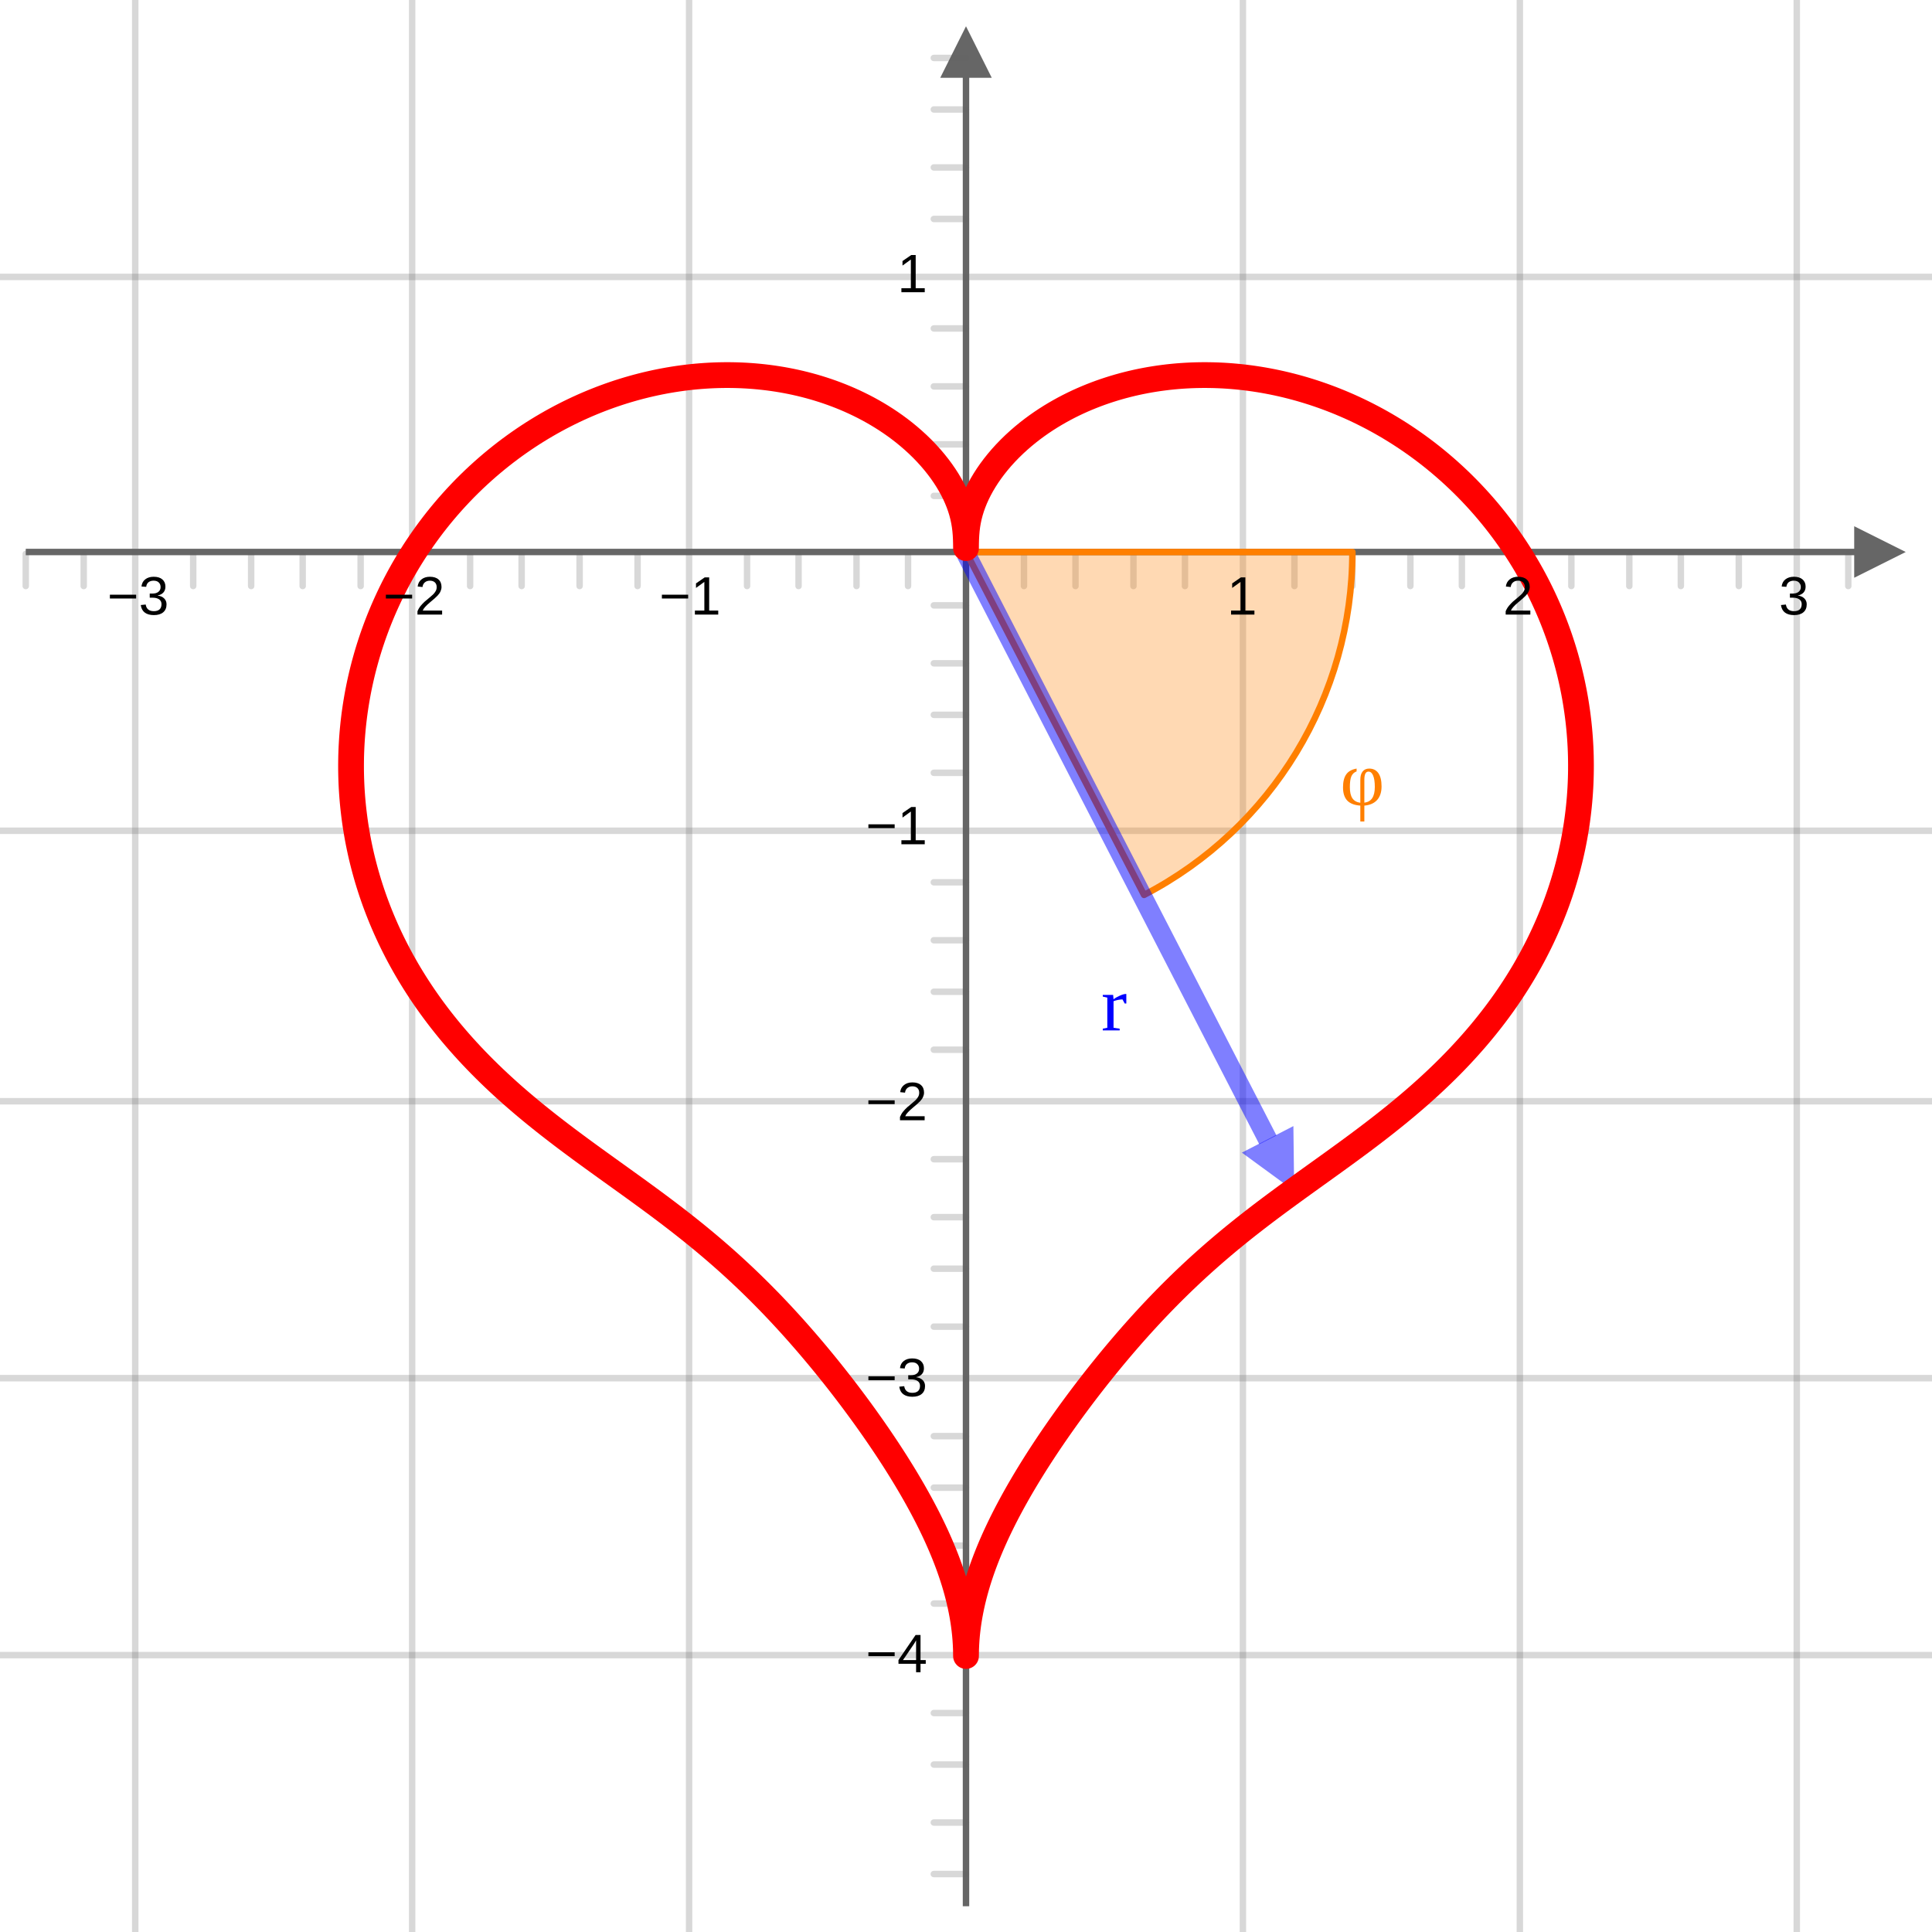
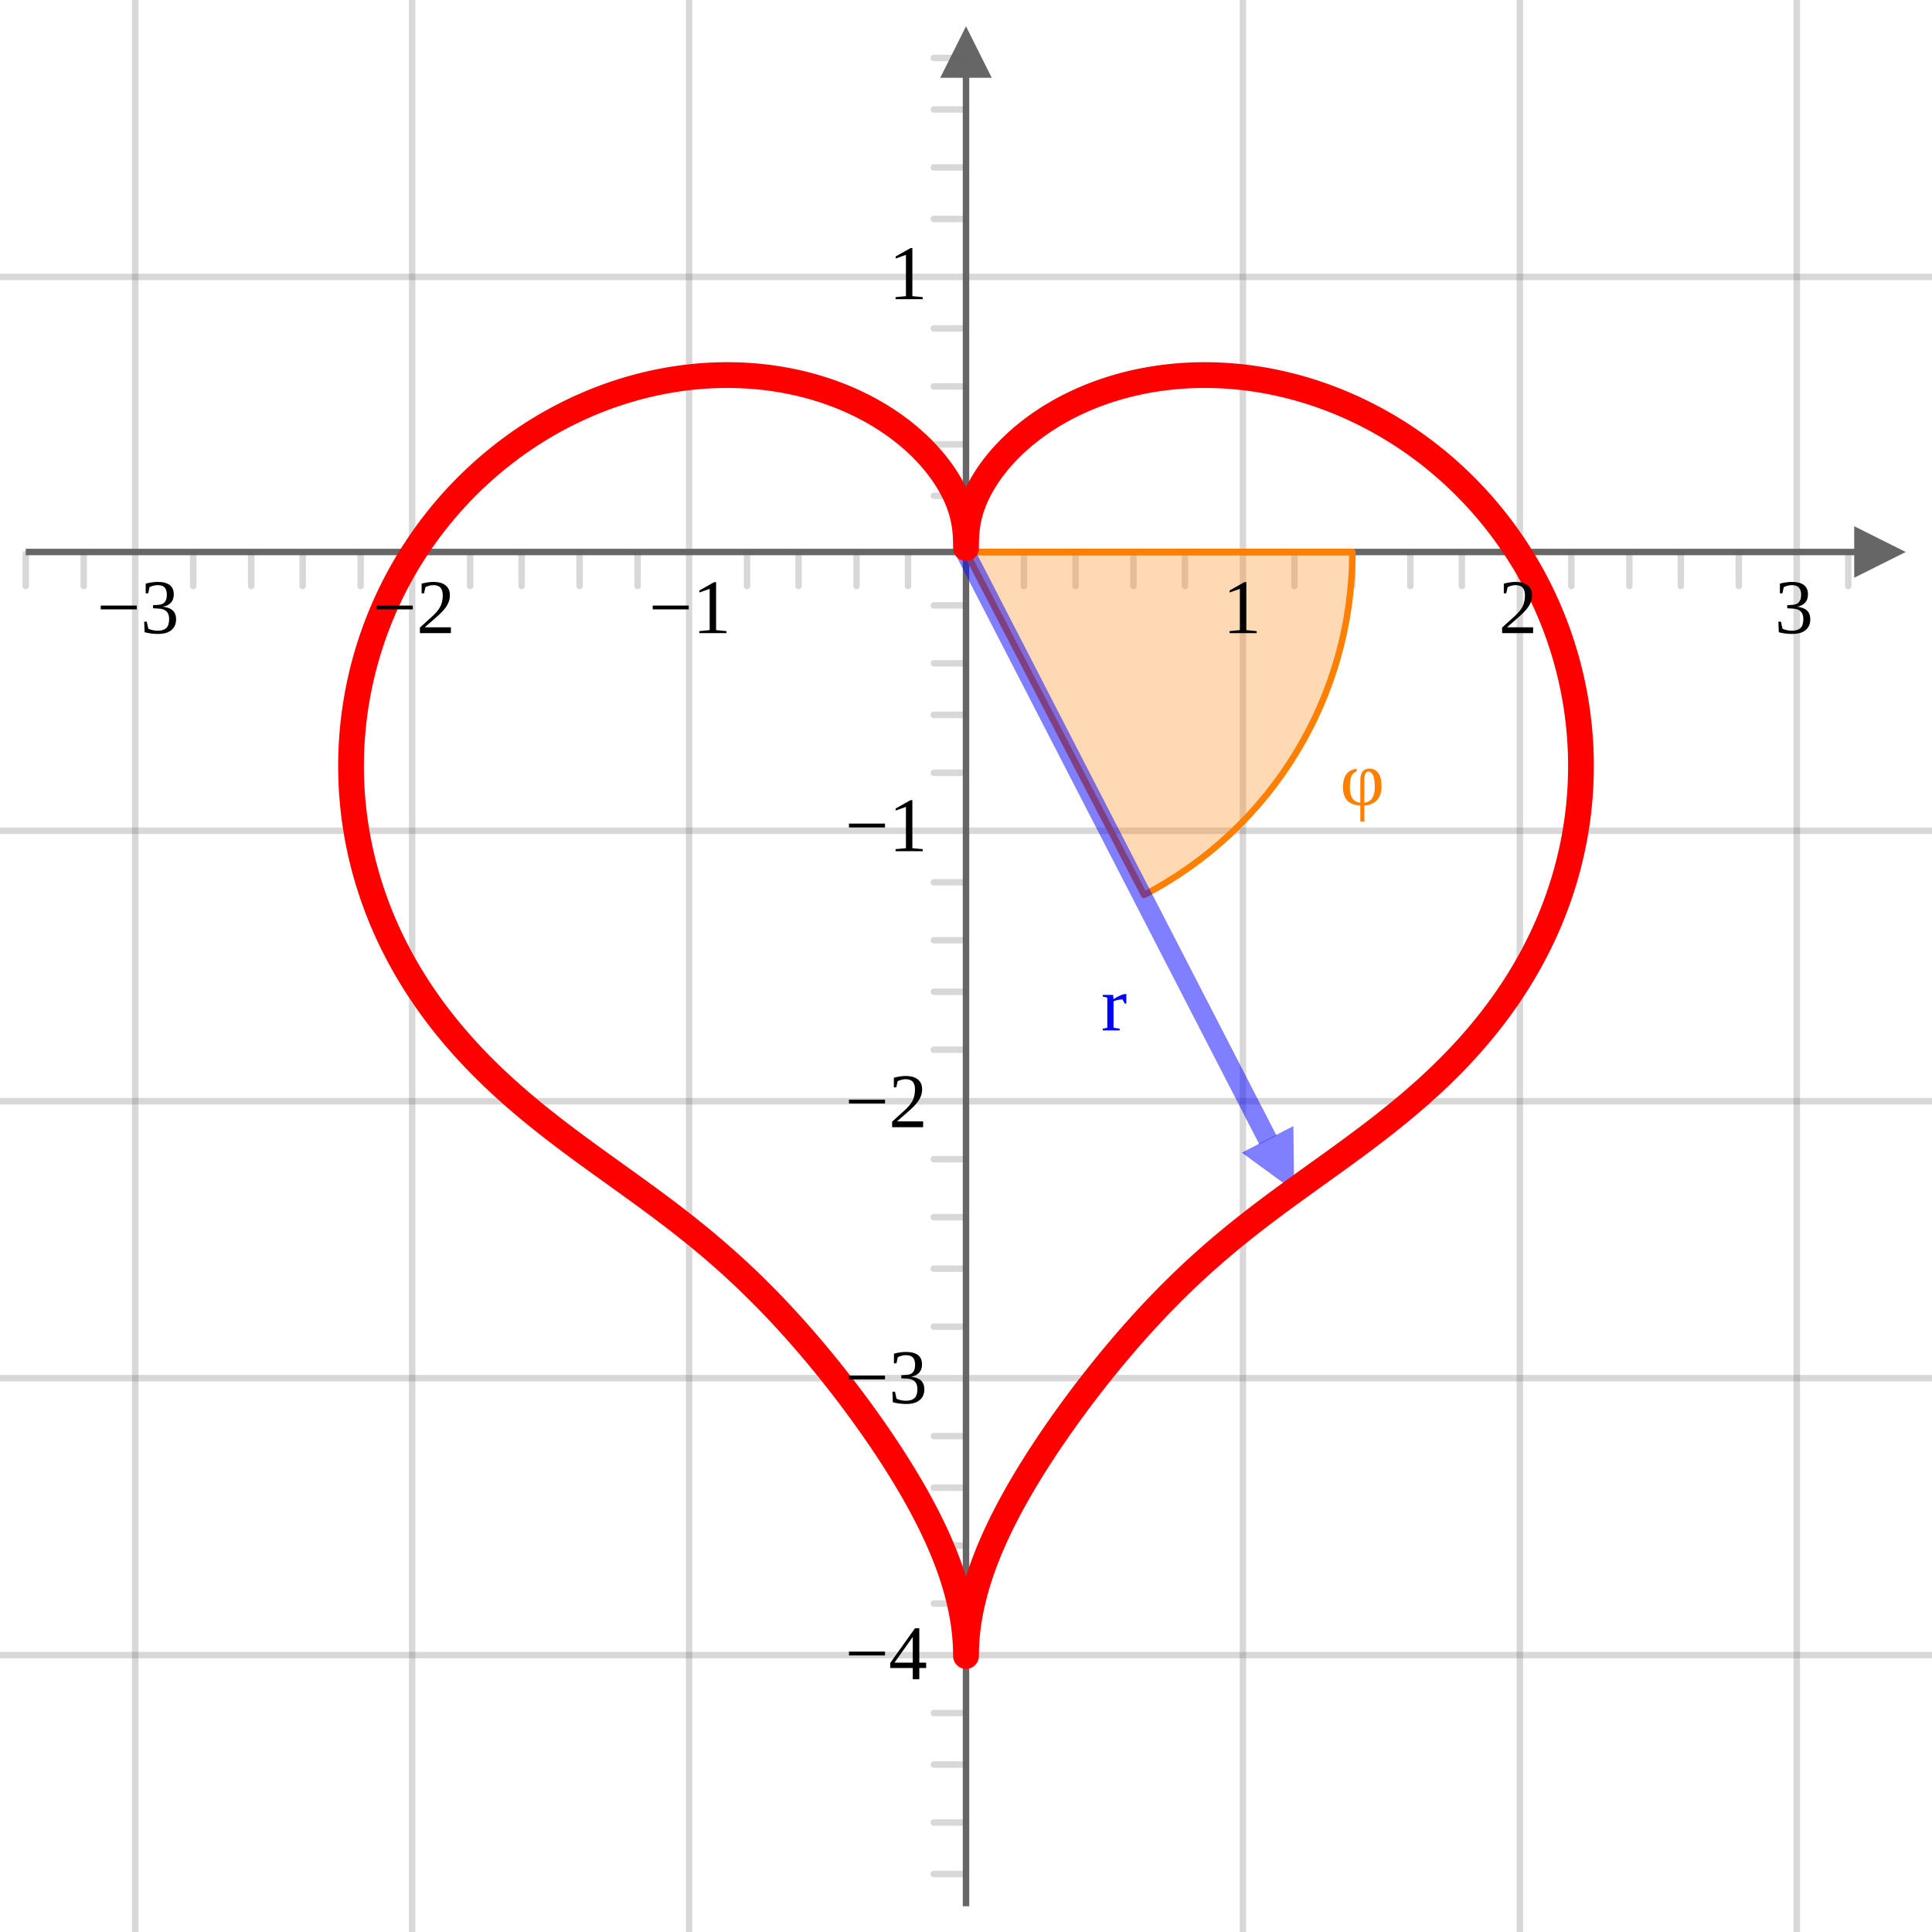
<svg xmlns="http://www.w3.org/2000/svg" viewBox="0 0 300 300">
-   <style>
-     .axis-text {
-       font-family: Arial,Helvetica,Geneva,sans-serif;
-       font-size: 0.7em;
-     }
-   </style>
  <defs>
    <marker id="a" stroke="#666" stroke-opacity="1" fill="#666" fill-opacity="1" stroke-width="0" orient="auto" markerUnits="strokeWidth" refY="5" refX=".1" display="inherit" viewBox="0 0 80 80" markerHeight="64" markerWidth="64">
      <path d="M0 0l10 5-10 5z" />
    </marker>
    <marker id="b" stroke="#666" stroke-opacity="1" fill="#666" fill-opacity="1" stroke-width="0" orient="auto" markerUnits="strokeWidth" refY="5" refX=".1" display="inherit" viewBox="0 0 80 80" markerHeight="64" markerWidth="64">
      <path d="M0 0l10 5-10 5z" />
    </marker>
    <marker id="c" stroke="#00f" stroke-opacity=".5" fill="#00f" fill-opacity=".5" stroke-width="0" orient="auto" markerUnits="strokeWidth" refY="5" refX=".1" display="inherit" viewBox="0 0 90 90" markerHeight="27" markerWidth="27">
      <path d="M0 0l10 5-10 5z" />
    </marker>
  </defs>
  <g stroke="#666">
    <path marker-end="url(#a)" fill="none" d="M4 85.714h284" />
    <path marker-end="url(#b)" fill="none" d="M150 296V12" />
    <path stroke-linecap="round" stroke-linejoin="round" stroke-opacity=".25" d="M159 86v5m8-5v5m9-5v5m8-5v5m9-91v300m8-214v5m9-5v5m9-5v5m8-5v5m9-91v300m8-214v5m9-5v5m8-5v5m9-5v5m9-91v300m8-214v5m-146-5v5m-8-5v5m-9-5v5m-8-5v5m-9-91v300M99 86v5m-9-5v5m-9-5v5m-8-5v5M64 0v300M56 86v5m-9-5v5m-8-5v5m-9-5v5M21 0v300M13 86v5m-9-5v5" />
    <path stroke-linecap="round" stroke-linejoin="round" stroke-opacity=".25" d="M145 77h5m-5-8h5m-5-9h5m-5-9h5M0 43h300m-155-9h5m-5-8h5m-5-9h5m-5-8h5m-5 85h5m-5 9h5m-5 8h5m-5 9h5M0 129h300m-155 8h5m-5 9h5m-5 8h5m-5 9h5M0 171h300m-155 9h5m-5 9h5m-5 8h5m-5 9h5M0 214h300m-155 9h5m-5 8h5m-5 9h5m-5 9h5M0 257h300m-155 9h5m-5 8h5m-5 9h5m-5 8h5" />
  </g>
  <path stroke-linecap="round" stroke-linejoin="round" stroke="#FF7F00" fill="#FF7F00" fill-opacity=".3" d="M150 85.714l27.648 53.25A60 60 0 00210 85.714h-60" style="position:absolute;transition:fill 100ms ease 0s,fill-opacity 100ms ease 0s,stroke 100ms ease 0s,stroke-opacity 100ms ease 0s" />
  <path marker-end="url(#c)" stroke="#00f" stroke-opacity=".5" stroke-width="3" fill="none" d="M150 86l46.878 90.999" />
  <path fill="none" stroke-linecap="round" stroke-linejoin="round" stroke="red" stroke-width="4" d="M235.714 85.714l-.458-.703-.473-.703-.487-.703-.502-.704-.516-.702-.53-.7-.552-.708-.567-.705-.581-.702-.603-.706-.619-.702-.64-.705-.663-.707-.678-.701-.7-.701-.704-.682-.705-.661-.706-.642-.707-.623-.7-.598-.707-.586-.706-.567-.705-.55-.703-.53-.701-.515-.707-.502-.703-.485-.7-.469-.705-.457-.701-.441-.704-.43-.7-.414-.704-.403-.706-.392-.701-.376-.704-.366-.706-.355-.7-.341-.701-.33-.704-.32-.705-.308-.706-.299-.707-.288-.7-.274-.701-.264-.702-.254-.702-.244-.701-.234-.702-.223-.702-.214-.701-.204-.701-.193-.7-.184-.708-.176-.706-.166-.705-.156-.704-.146-.702-.136-.7-.127-.707-.118-.704-.108-.702-.1-.708-.089-.705-.08-.702-.07-.707-.062-.704-.052-.7-.042-.705-.033-.7-.023-.705-.014-.7-.005-.704.005-.706.015-.702.024-.704.035-.706.044-.7.053-.702.064-.703.074-.704.085-.704.094-.705.106-.704.115-.704.127-.703.137-.701.148-.706.16-.704.172-.701.183-.705.195-.7.207-.703.22-.704.232-.705.246-.705.26-.703.274-.702.287-.706.303-.702.317-.703.334-.702.35-.702.367-.704.387-.7.403-.705.425-.703.446-.702.467-.7.49-.701.516-.702.543-.7.572-.702.606-.704.643-.702.682-.679.701-.636.7-.597.703-.558.701-.522.701-.487.703-.45.7-.419.702-.384.7-.352.703-.318.702-.284.7-.252.7-.217.701-.184.7-.151.701-.12.703-.087.702-.06.701-.038.705-.019.71-.006.716-.008-.704-.019-.706-.036-.703-.06-.705-.088-.703-.118-.7-.15-.703-.184-.7-.217-.702-.25-.7-.285-.7-.317-.702-.352-.703-.383-.7-.417-.702-.45-.7-.487-.703-.52-.7-.559-.703-.596-.701-.635-.701-.678-.702-.702-.682-.703-.642-.701-.606-.703-.575-.702-.544-.7-.516-.7-.49-.702-.468-.702-.445-.704-.426-.7-.403-.704-.387-.701-.367-.703-.35-.703-.334-.701-.318-.705-.303-.702-.288-.703-.273-.704-.26-.705-.247-.704-.233-.702-.22-.7-.207-.705-.195-.7-.183-.704-.172-.706-.16-.701-.149-.703-.137-.703-.127-.705-.116-.704-.106-.704-.095-.704-.084-.703-.075-.702-.064-.7-.054-.706-.044-.703-.035-.702-.024-.706-.016-.703-.005-.7.004-.705.014-.7.023-.705.033-.7.042-.704.051-.707.061-.702.07-.705.08-.707.09-.702.098-.705.108-.706.118-.7.126-.702.136-.704.146-.705.156-.706.165-.708.176-.7.183-.7.194-.702.203-.702.213-.702.223-.702.234-.701.243-.702.254-.7.264-.7.274-.708.287-.706.298-.705.309-.704.319-.702.33-.7.34-.706.355-.703.365-.702.377-.706.391-.703.403-.7.413-.705.43-.701.44-.705.457-.7.469-.704.485-.706.501-.702.514-.703.531-.705.549-.706.567-.707.585-.7.597-.7.617-.707.641-.706.661-.703.681-.702.7-.678.701-.663.707-.64.704-.62.702-.603.706-.582.701-.567.705-.552.706-.53.701-.517.702-.502.703-.488.703-.473.703-.46.702-.444.702-.432.7-.422.708-.41.706-.395.704-.382.701-.373.707-.361.705-.348.7-.339.707-.326.703-.318.707-.306.703-.297.708-.285.703-.277.708-.264.702-.257.706-.245.701-.236.704-.229.708-.217.702-.209.705-.2.708-.19.702-.182.704-.173.707-.165.71-.155.702-.147.705-.138.707-.13.709-.12.7-.113.704-.104.705-.097.706-.087.708-.08.71-.07.7-.063.703-.055.703-.046.704-.038.705-.03.706-.023.707-.013.707-.006.708.002.709.011.708.019.71.027.708.035.71.044.708.052.709.06.709.068.708.077.707.085.707.093.706.1.706.11.705.118.703.126.703.134.701.142.7.153.709.16.707.17.706.178.703.186.702.194.7.205.708.214.706.222.703.23.701.243.709.25.705.26.703.268.7.28.707.288.704.297.7.309.707.318.703.33.709.34.705.349.701.361.707.37.702.384.707.392.703.406.707.415.703.43.706.437.702.451.705.467.708.475.704.49.706.498.7.513.703.527.705.543.708.552.7.567.704.581.704.598.705.612.707.628.707.636.7.652.7.667.701.682.701.698.701.706.693.705.679.705.664.704.65.702.637.7.624.707.617.703.605.7.593.705.587.7.576.706.57.7.56.705.557.708.552.703.542.705.539.7.53.703.526.705.524.708.523.701.514.703.513.705.512.707.51.708.51.701.505.702.504.704.505.705.506.706.508.707.509.708.51.7.508.7.51.703.513.702.517.704.521.704.526.705.53.705.536.707.542.707.548.709.555.7.555.702.562.703.57.704.58.705.587.707.597.708.607.701.61.703.62.705.63.707.643.7.646.703.659.706.67.708.685.703.69.705.702.7.708.685.702.679.708.664.701.658.705.652.709.637.7.632.705.625.706.62.71.615.71.598.702.593.703.587.704.581.704.575.705.569.706.563.706.556.705.55.705.544.704.537.703.53.703.524.7.528.714.521.712.515.71.506.71.5.705.492.704.485.701.488.716.48.712.474.71.464.707.457.703.46.719.45.716.444.713.434.709.424.705.416.702.419.719.409.716.4.712.39.709.379.704.382.725.373.722.361.719.351.715.34.71.33.708.316.702.32.73.308.727.297.723.284.721.272.717.26.713.246.709.234.703.236.746.223.745.209.745.195.745.182.744.168.744.154.743.139.744.125.744.11.744.094.744.08.746.064.748.048.753.033.768.016 1.049.016-1.05.033-.767.048-.753.064-.748.08-.746.094-.744.11-.744.125-.744.14-.744.153-.743.168-.744.182-.744.195-.745.21-.745.222-.745.22-.7.235-.706.247-.711.26-.715.272-.719.284-.722.297-.726.308-.728.32-.73.317-.704.33-.708.34-.712.35-.716.362-.72.372-.723.37-.7.38-.706.39-.71.4-.714.409-.717.419-.72.416-.703.425-.706.434-.71.443-.714.451-.717.448-.7.457-.705.465-.708.473-.711.48-.714.49-.716.484-.702.493-.705.5-.707.507-.71.514-.711.521-.713.529-.715.524-.701.53-.703.538-.704.544-.705.55-.706.557-.706.563-.706.57-.706.574-.706.581-.706.587-.704.593-.703.6-.703.604-.7.62-.71.626-.707.632-.705.637-.702.653-.71.658-.706.664-.702.68-.708.684-.703.7-.709.706-.703.703-.69.708-.685.706-.672.703-.659.7-.647.708-.643.705-.631.703-.621.701-.61.709-.607.706-.598.706-.588.704-.58.703-.57.701-.563.7-.555.71-.555.707-.549.706-.542.706-.536.705-.53.704-.526.704-.522.702-.517.702-.513.701-.51.7-.508.708-.511.707-.51.706-.507.705-.506.704-.505.702-.504.701-.504.709-.51.706-.512.705-.511.704-.513.7-.514.709-.522.705-.525.703-.526.7-.53.706-.538.703-.542.708-.552.704-.556.701-.56.706-.57.7-.576.706-.587.7-.593.704-.604.706-.617.7-.624.703-.636.704-.65.705-.664.706-.678.706-.693.698-.7.683-.701.667-.7.652-.701.644-.708.628-.707.613-.706.597-.705.582-.704.567-.703.552-.7.544-.708.528-.705.513-.702.499-.7.49-.706.475-.703.466-.709.453-.705.437-.701.43-.707.415-.702.406-.707.393-.702.384-.707.37-.703.362-.706.349-.701.34-.705.331-.709.318-.703.31-.706.297-.7.289-.704.28-.706.272-.71.26-.703.25-.706.243-.708.23-.7.223-.704.214-.706.205-.708.197-.71.187-.702.177-.703.17-.706.16-.707.154-.709.144-.71.134-.701.126-.703.118-.703.11-.705.1-.706.093-.706.085-.707.077-.707.068-.708.06-.709.052-.709.044-.709.035-.709.027-.709.019-.709.01-.708.003-.709-.006-.708-.013-.707-.022-.707-.03-.706-.039-.705-.046-.704-.055-.703-.062-.702-.07-.701-.08-.71-.088-.708-.097-.706-.104-.705-.112-.703-.12-.701-.13-.71-.14-.706-.146-.705-.155-.702-.165-.71-.173-.707-.182-.704-.19-.702-.2-.708-.21-.705-.216-.702-.229-.708-.236-.704-.245-.7-.257-.707-.264-.702-.277-.708-.285-.703-.297-.708-.306-.703-.318-.707-.326-.703-.34-.706-.347-.701-.36-.705-.374-.707-.382-.701-.396-.704-.409-.706-.422-.707-.432-.7-.424-.67" />
  <text x="192.857" text-anchor="middle" y="88.714" dy="1.6ex" class="axis-text">1</text>
  <text x="235.714" text-anchor="middle" y="88.714" dy="1.6ex" class="axis-text">2</text>
  <text x="278.571" text-anchor="middle" y="88.714" dy="1.6ex" class="axis-text">3</text>
  <text x="107.143" text-anchor="middle" y="88.714" dy="1.6ex" class="axis-text">−1</text>
  <text x="64.286" text-anchor="middle" y="88.714" dy="1.6ex" class="axis-text">−2</text>
  <text x="21.429" text-anchor="middle" y="88.714" dy="1.6ex" class="axis-text">−3</text>
  <text x="144" text-anchor="end" y="42.857" dy=".6ex" class="axis-text">1</text>
  <text x="144" text-anchor="end" y="128.571" dy=".6ex" class="axis-text">−1</text>
  <text x="144" text-anchor="end" y="171.429" dy=".6ex" class="axis-text">−2</text>
  <text x="144" text-anchor="end" y="214.286" dy=".6ex" class="axis-text">−3</text>
  <text x="144" text-anchor="end" y="257.143" dy=".6ex" class="axis-text">−4</text>
  <text x="215" y="125" text-anchor="end" font-size="1em" fill="#FF7F00">φ</text>
  <text x="175" y="160" text-anchor="end" font-size="1em" fill="#00f">r</text>
</svg>
